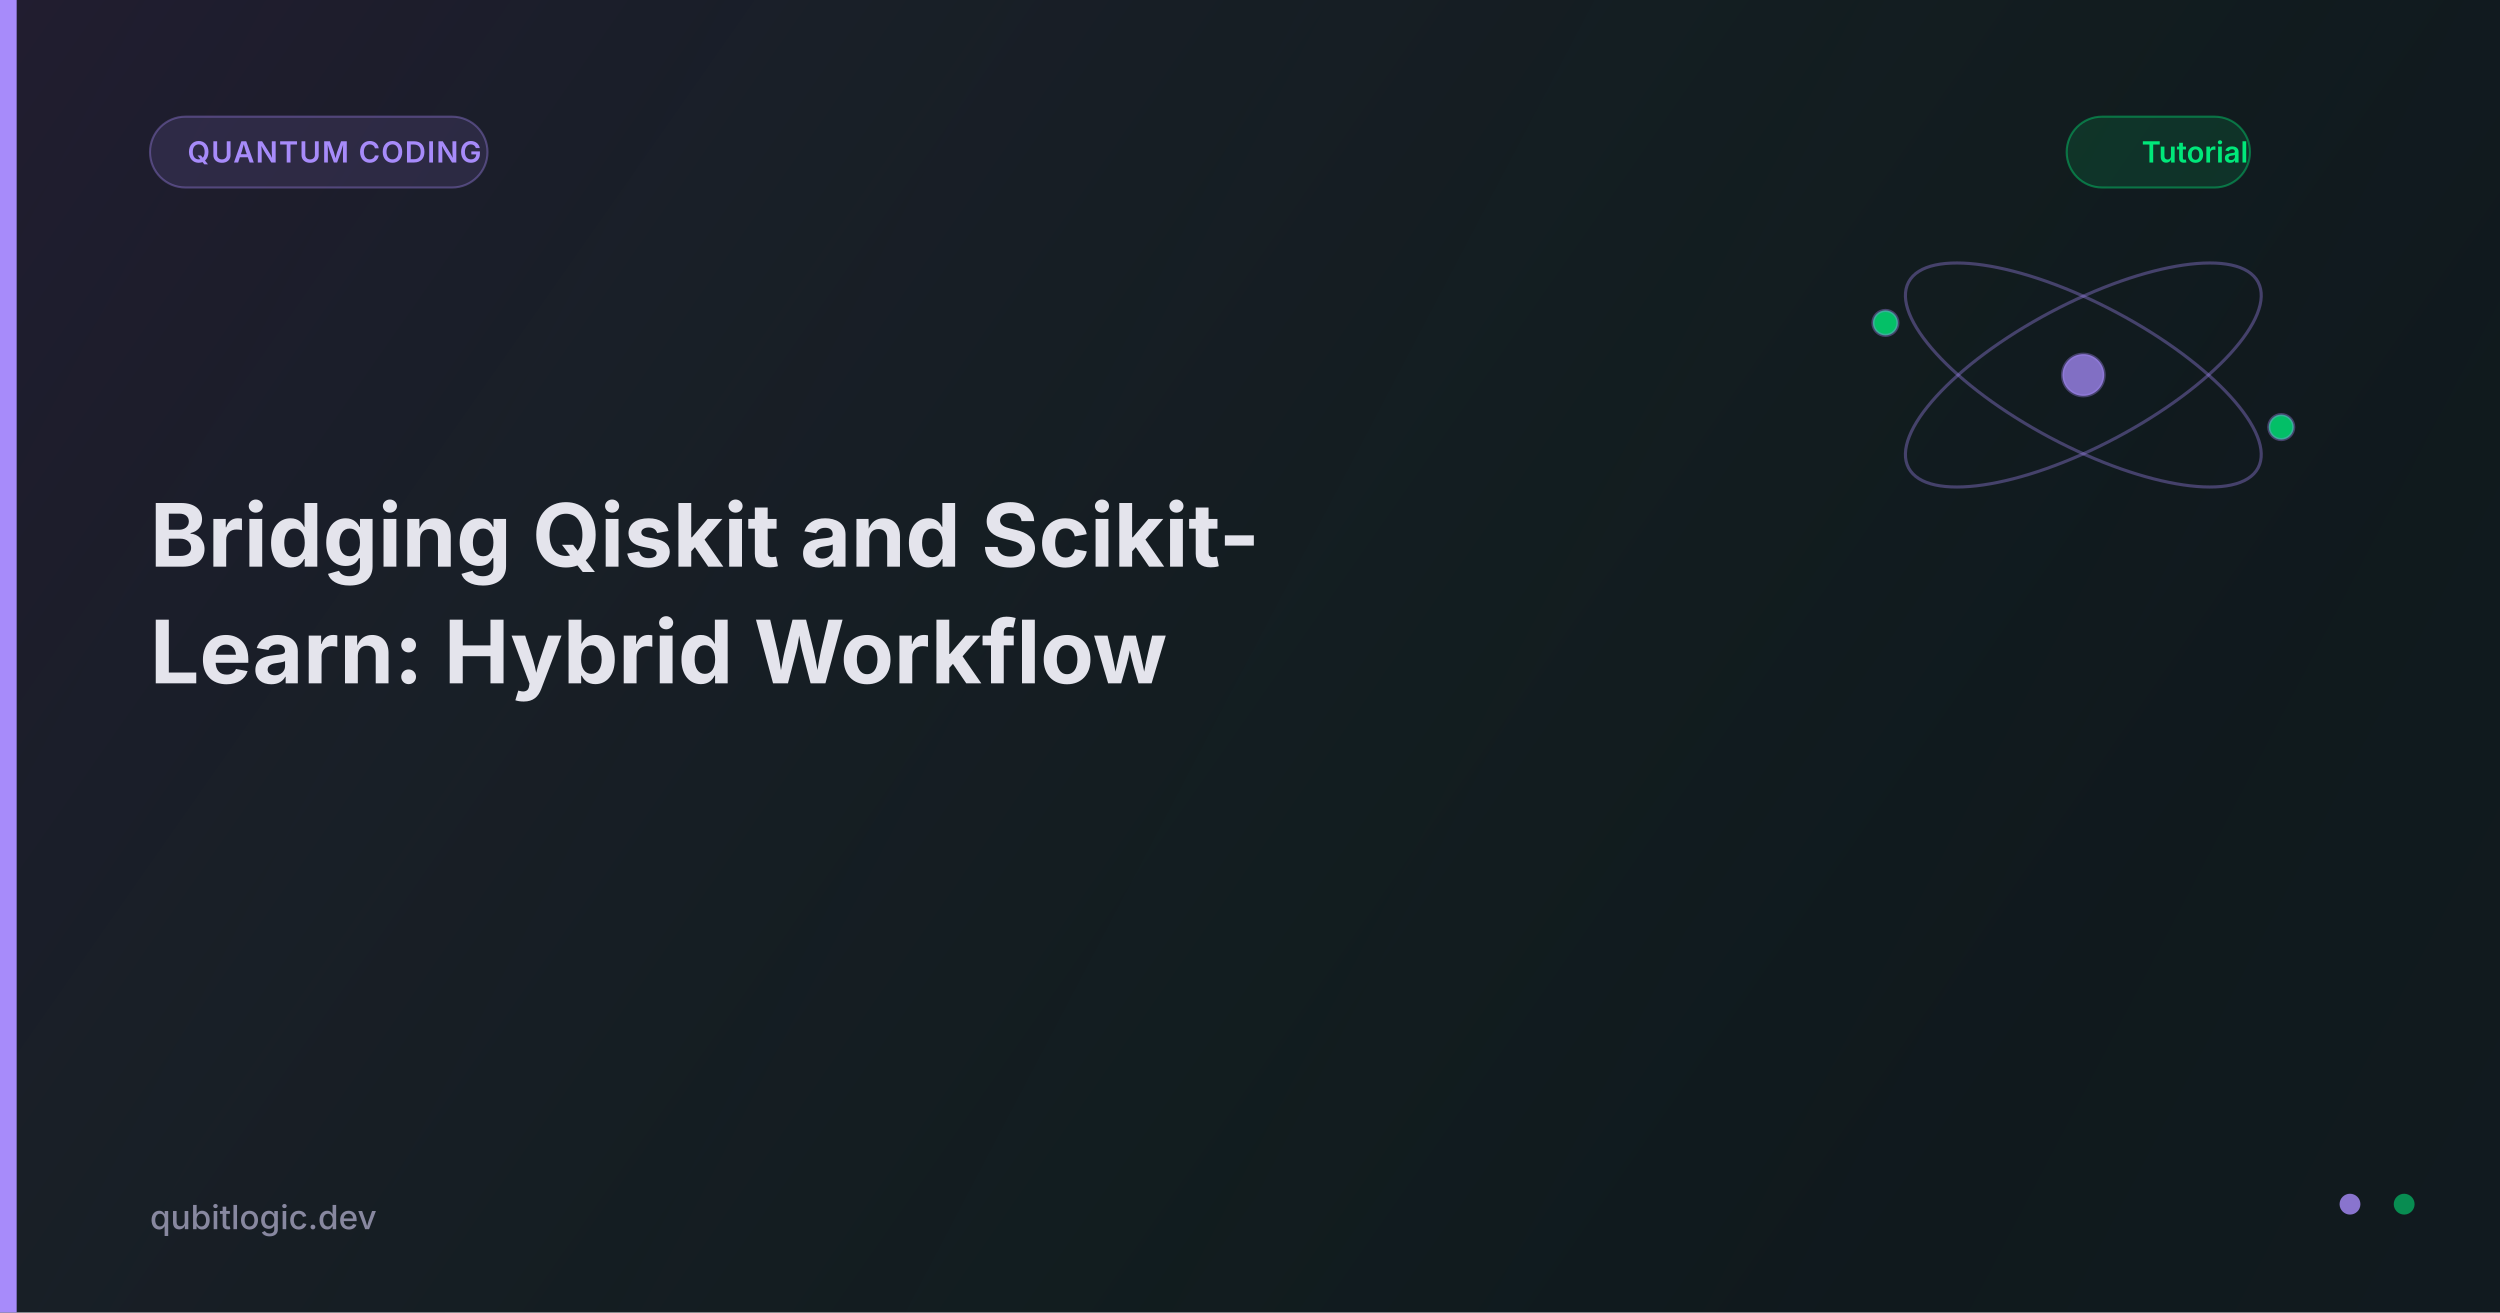
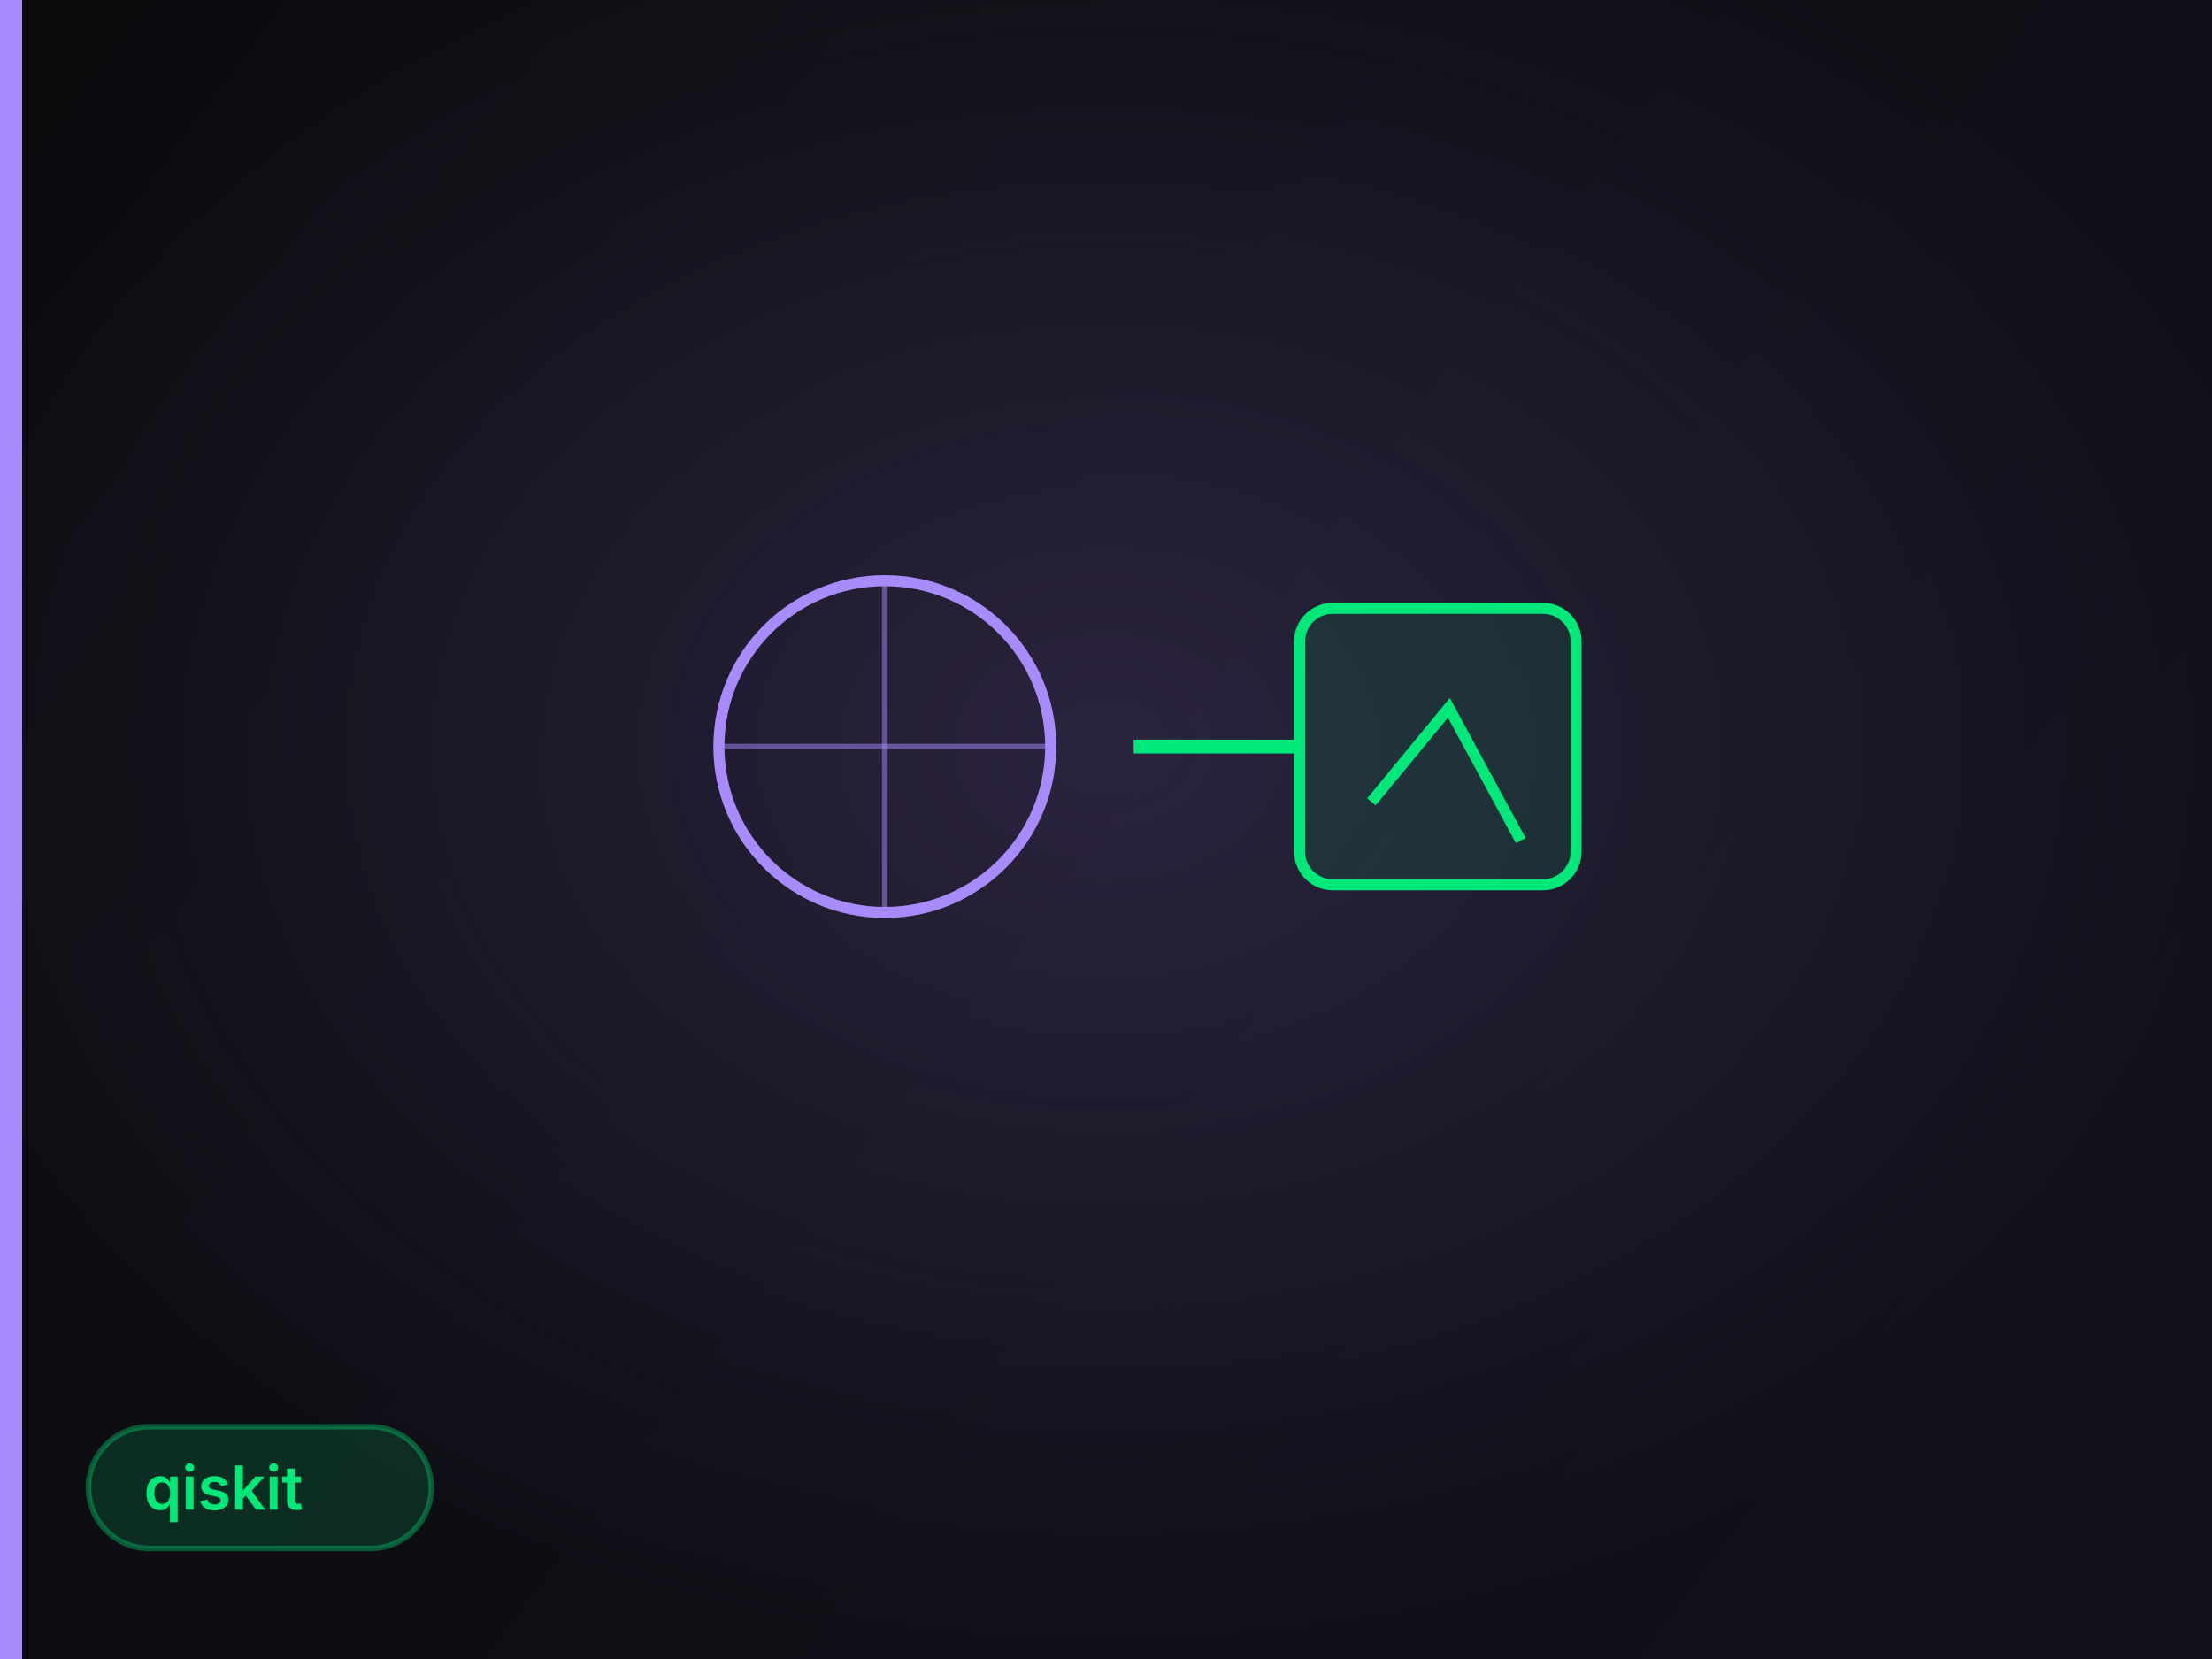
- <svg xmlns="http://www.w3.org/2000/svg" viewBox="0 0 1200 630" fill="none" role="img" aria-label="Bridging Qiskit and Scikit-Learn: Hybrid Workflow">
+ <svg xmlns="http://www.w3.org/2000/svg" viewBox="0 0 400 300" fill="none" role="img" aria-label="Bridging Qiskit and Scikit-Learn: Hybrid Workflow">
  <defs>
-     <linearGradient id="bg" x1="0" y1="0" x2="1200" y2="630" gradientUnits="userSpaceOnUse">
+     <linearGradient id="bg" x1="0" y1="0" x2="400" y2="300" gradientUnits="userSpaceOnUse">
      <stop stop-color="#0c0c0f" />
      <stop offset="1" stop-color="#120f1a" />
    </linearGradient>
-     <linearGradient id="glow" x1="0" y1="0" x2="900" y2="630" gradientUnits="userSpaceOnUse">
-       <stop stop-color="#a78bfa" stop-opacity="0.14" />
-       <stop offset="1" stop-color="#00e87a" stop-opacity="0.05" />
-     </linearGradient>
+     <radialGradient id="glow" cx="50%" cy="45%" r="55%">
+       <stop stop-color="#a78bfa" stop-opacity="0.18" />
+       <stop offset="1" stop-color="#a78bfa" stop-opacity="0" />
+     </radialGradient>
  </defs>
-   <rect width="1200" height="630" fill="url(#bg)" />
-   <rect width="1200" height="630" fill="url(#glow)" />
-   <rect x="0" y="0" width="8" height="630" fill="#a78bfa" />
-   <g stroke="#a78bfa" stroke-opacity="0.35" stroke-width="1.5" fill="none">
-     <ellipse cx="1000" cy="180" rx="95" ry="34" transform="rotate(-28 1000 180)" />
-     <ellipse cx="1000" cy="180" rx="95" ry="34" transform="rotate(28 1000 180)" />
-     <circle cx="1000" cy="180" r="10" fill="#a78bfa" fill-opacity="0.75" />
-     <circle cx="905" cy="155" r="6" fill="#00e87a" fill-opacity="0.8" />
-     <circle cx="1095" cy="205" r="6" fill="#00e87a" fill-opacity="0.8" />
-   </g>
-   <rect x="72" y="56" width="162" height="34" rx="17" fill="#a78bfa" fill-opacity="0.12" stroke="#a78bfa" stroke-opacity="0.35" />
-   <text x="90" y="78" fill="#a78bfa" font-family="Inter, system-ui, sans-serif" font-size="14" font-weight="600" letter-spacing="0.04em">QUANTUM CODING</text>
-   <rect x="992" y="56" width="88" height="34" rx="17" fill="#00e87a" fill-opacity="0.12" stroke="#00e87a" stroke-opacity="0.4" />
-   <text x="1028" y="78" fill="#00e87a" font-family="Inter, system-ui, sans-serif" font-size="14" font-weight="600">Tutorial</text>
-   <text x="72" y="272" fill="#e4e4ec" font-family="Inter, system-ui, sans-serif" font-size="42" font-weight="700">Bridging Qiskit and Scikit-</text>
-   <text x="72" y="328" fill="#e4e4ec" font-family="Inter, system-ui, sans-serif" font-size="42" font-weight="700">Learn: Hybrid Workflow</text>
-   <text x="72" y="590" fill="#8888a0" font-family="Inter, system-ui, sans-serif" font-size="16" font-weight="500">qubitlogic.dev</text>
-   <circle cx="1128" cy="578" r="5" fill="#a78bfa" fill-opacity="0.8" />
-   <circle cx="1154" cy="578" r="5" fill="#00e87a" fill-opacity="0.55" />
+   <rect width="400" height="300" fill="url(#bg)" />
+   <rect width="400" height="300" fill="url(#glow)" />
+   <rect x="0" y="0" width="4" height="300" fill="#a78bfa" />
+   <circle cx="160" cy="135" r="30" stroke="#a78bfa" stroke-width="2" fill="none" />
+   <line x1="160" y1="105" x2="160" y2="165" stroke="#a78bfa" stroke-opacity="0.5" />
+   <line x1="130" y1="135" x2="190" y2="135" stroke="#a78bfa" stroke-opacity="0.5" />
+   <path d="M205 135 H235" stroke="#00e87a" stroke-width="2.5" />
+   <rect x="235" y="110" width="50" height="50" rx="6" stroke="#00e87a" stroke-width="2" fill="#00e87a" fill-opacity="0.1" />
+   <path d="M248 145 L262 128 L275 152" stroke="#00e87a" stroke-width="2" fill="none" />
+   <rect x="16" y="258" width="62" height="22" rx="11" fill="#00e87a" fill-opacity="0.15" stroke="#00e87a" stroke-opacity="0.35" />
+   <text x="26" y="273" fill="#00e87a" font-family="Inter, system-ui, sans-serif" font-size="11" font-weight="600">qiskit</text>
</svg>
